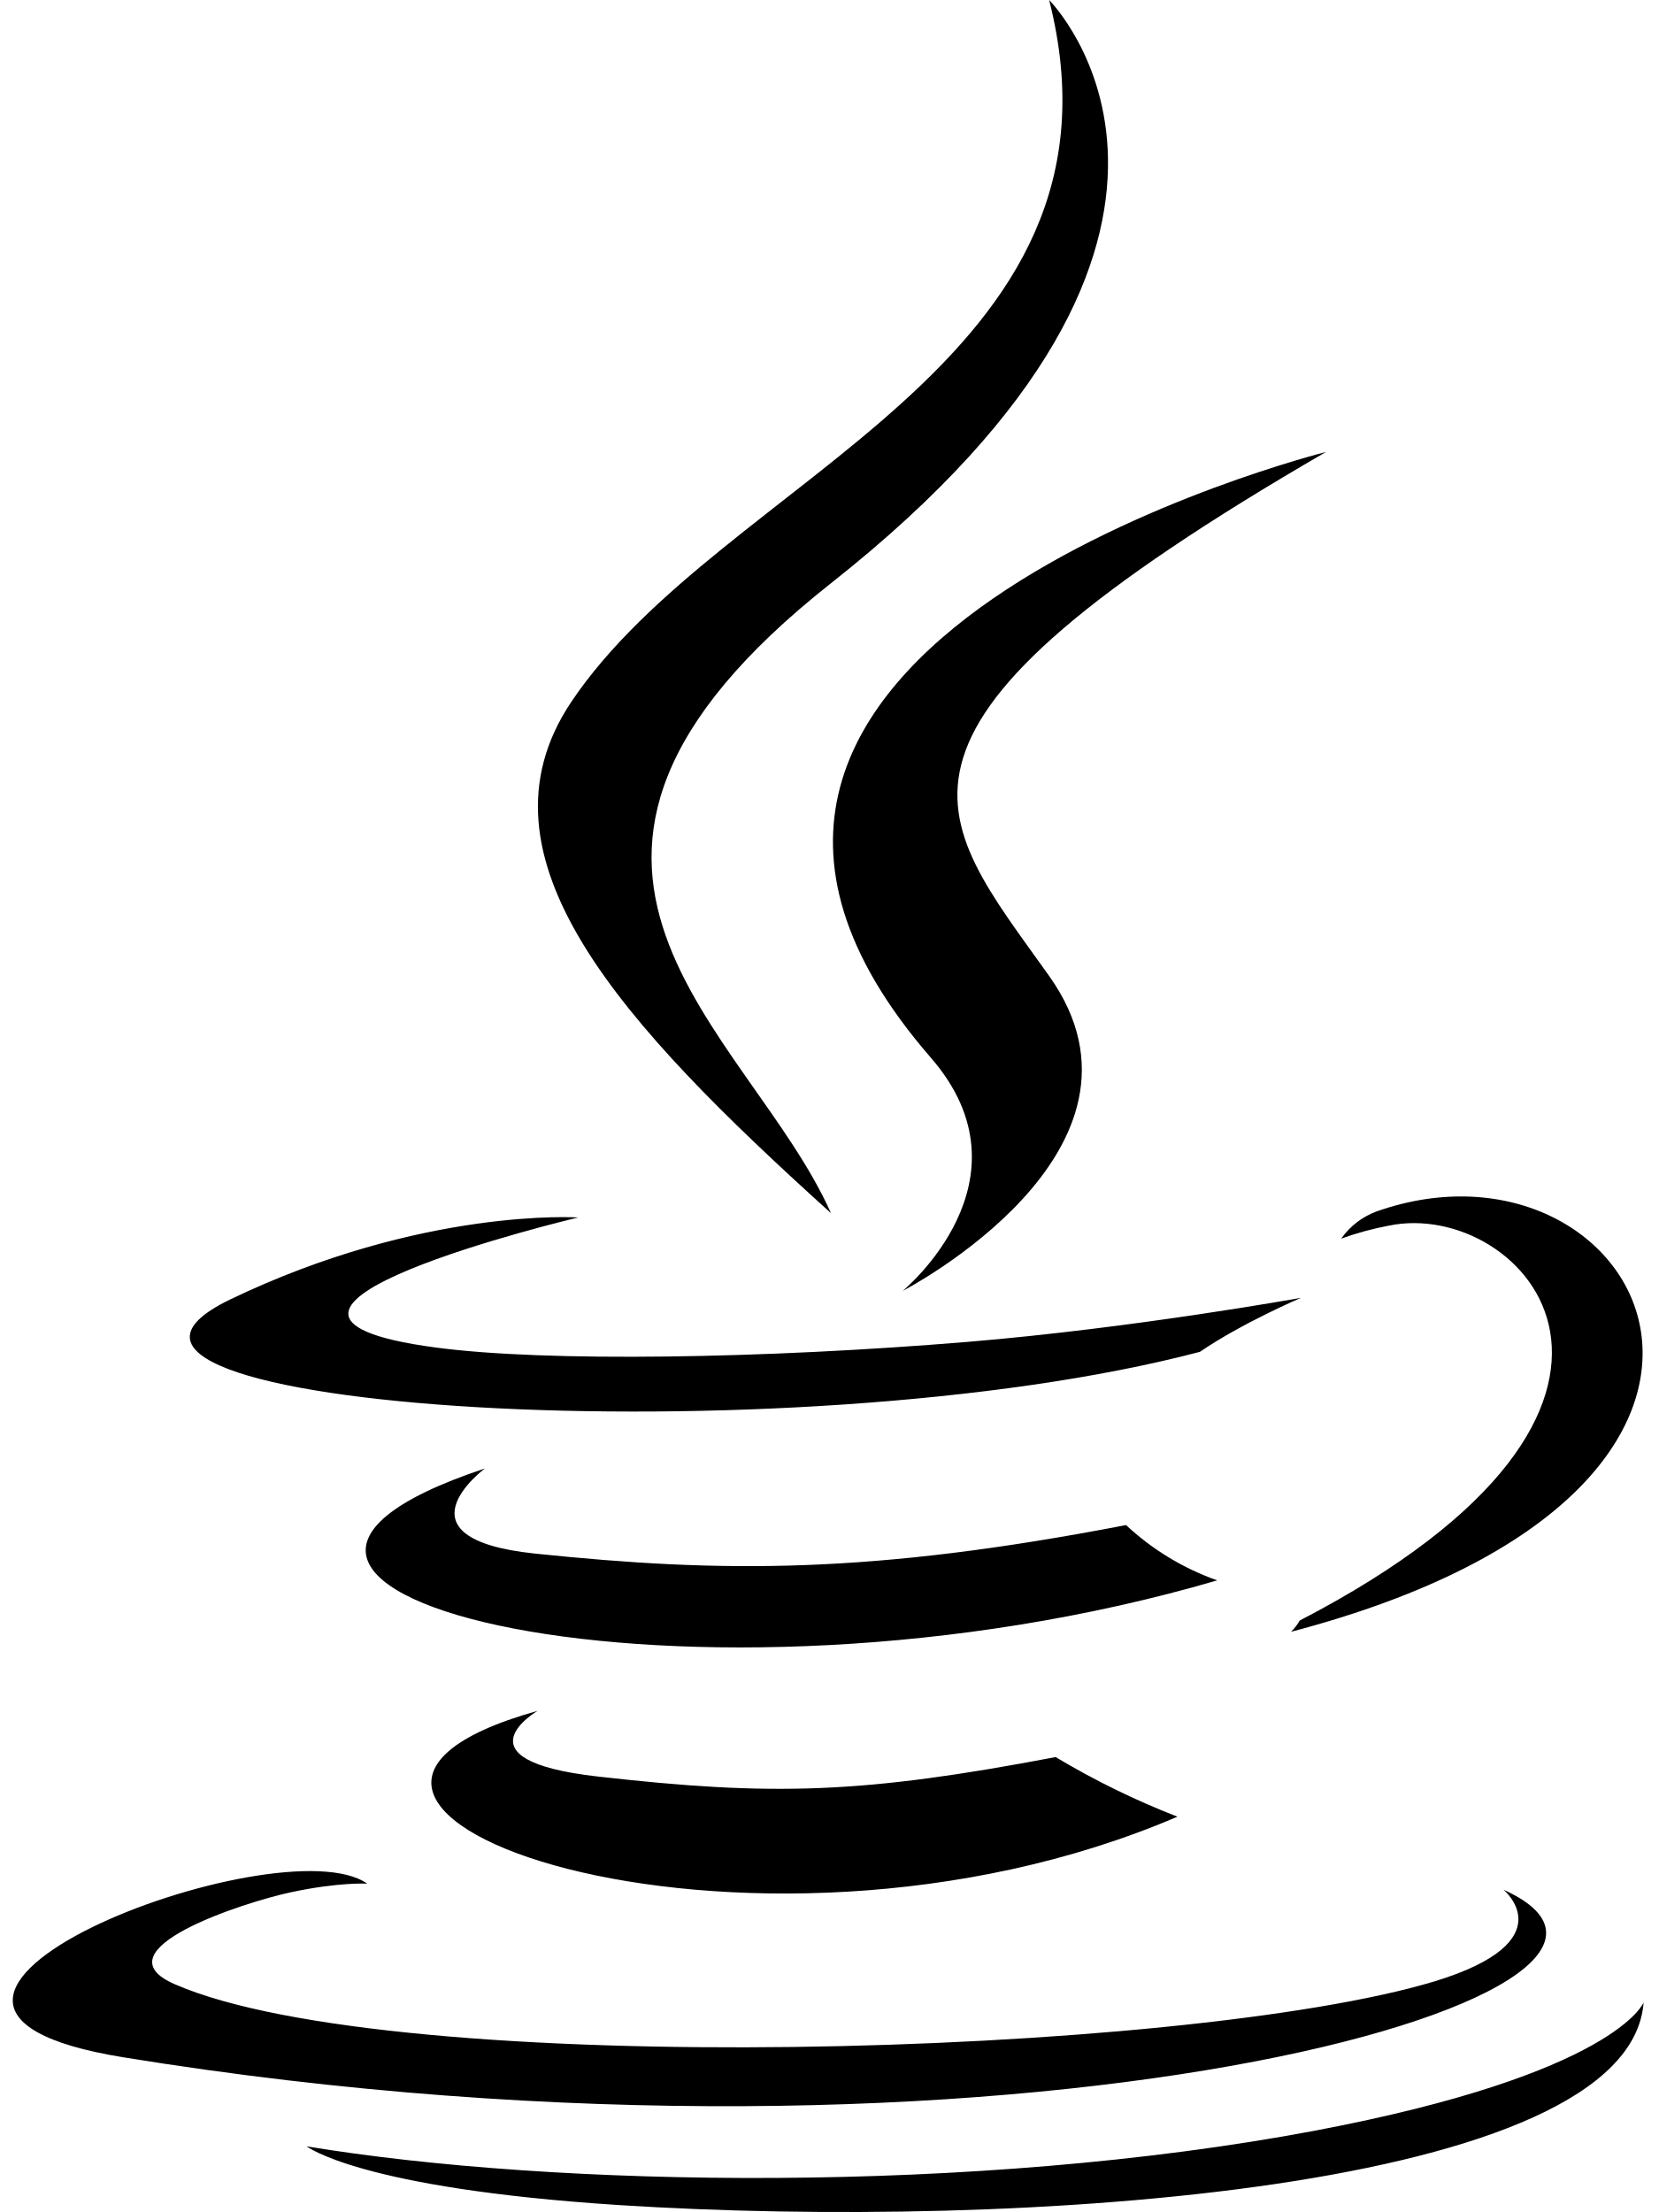
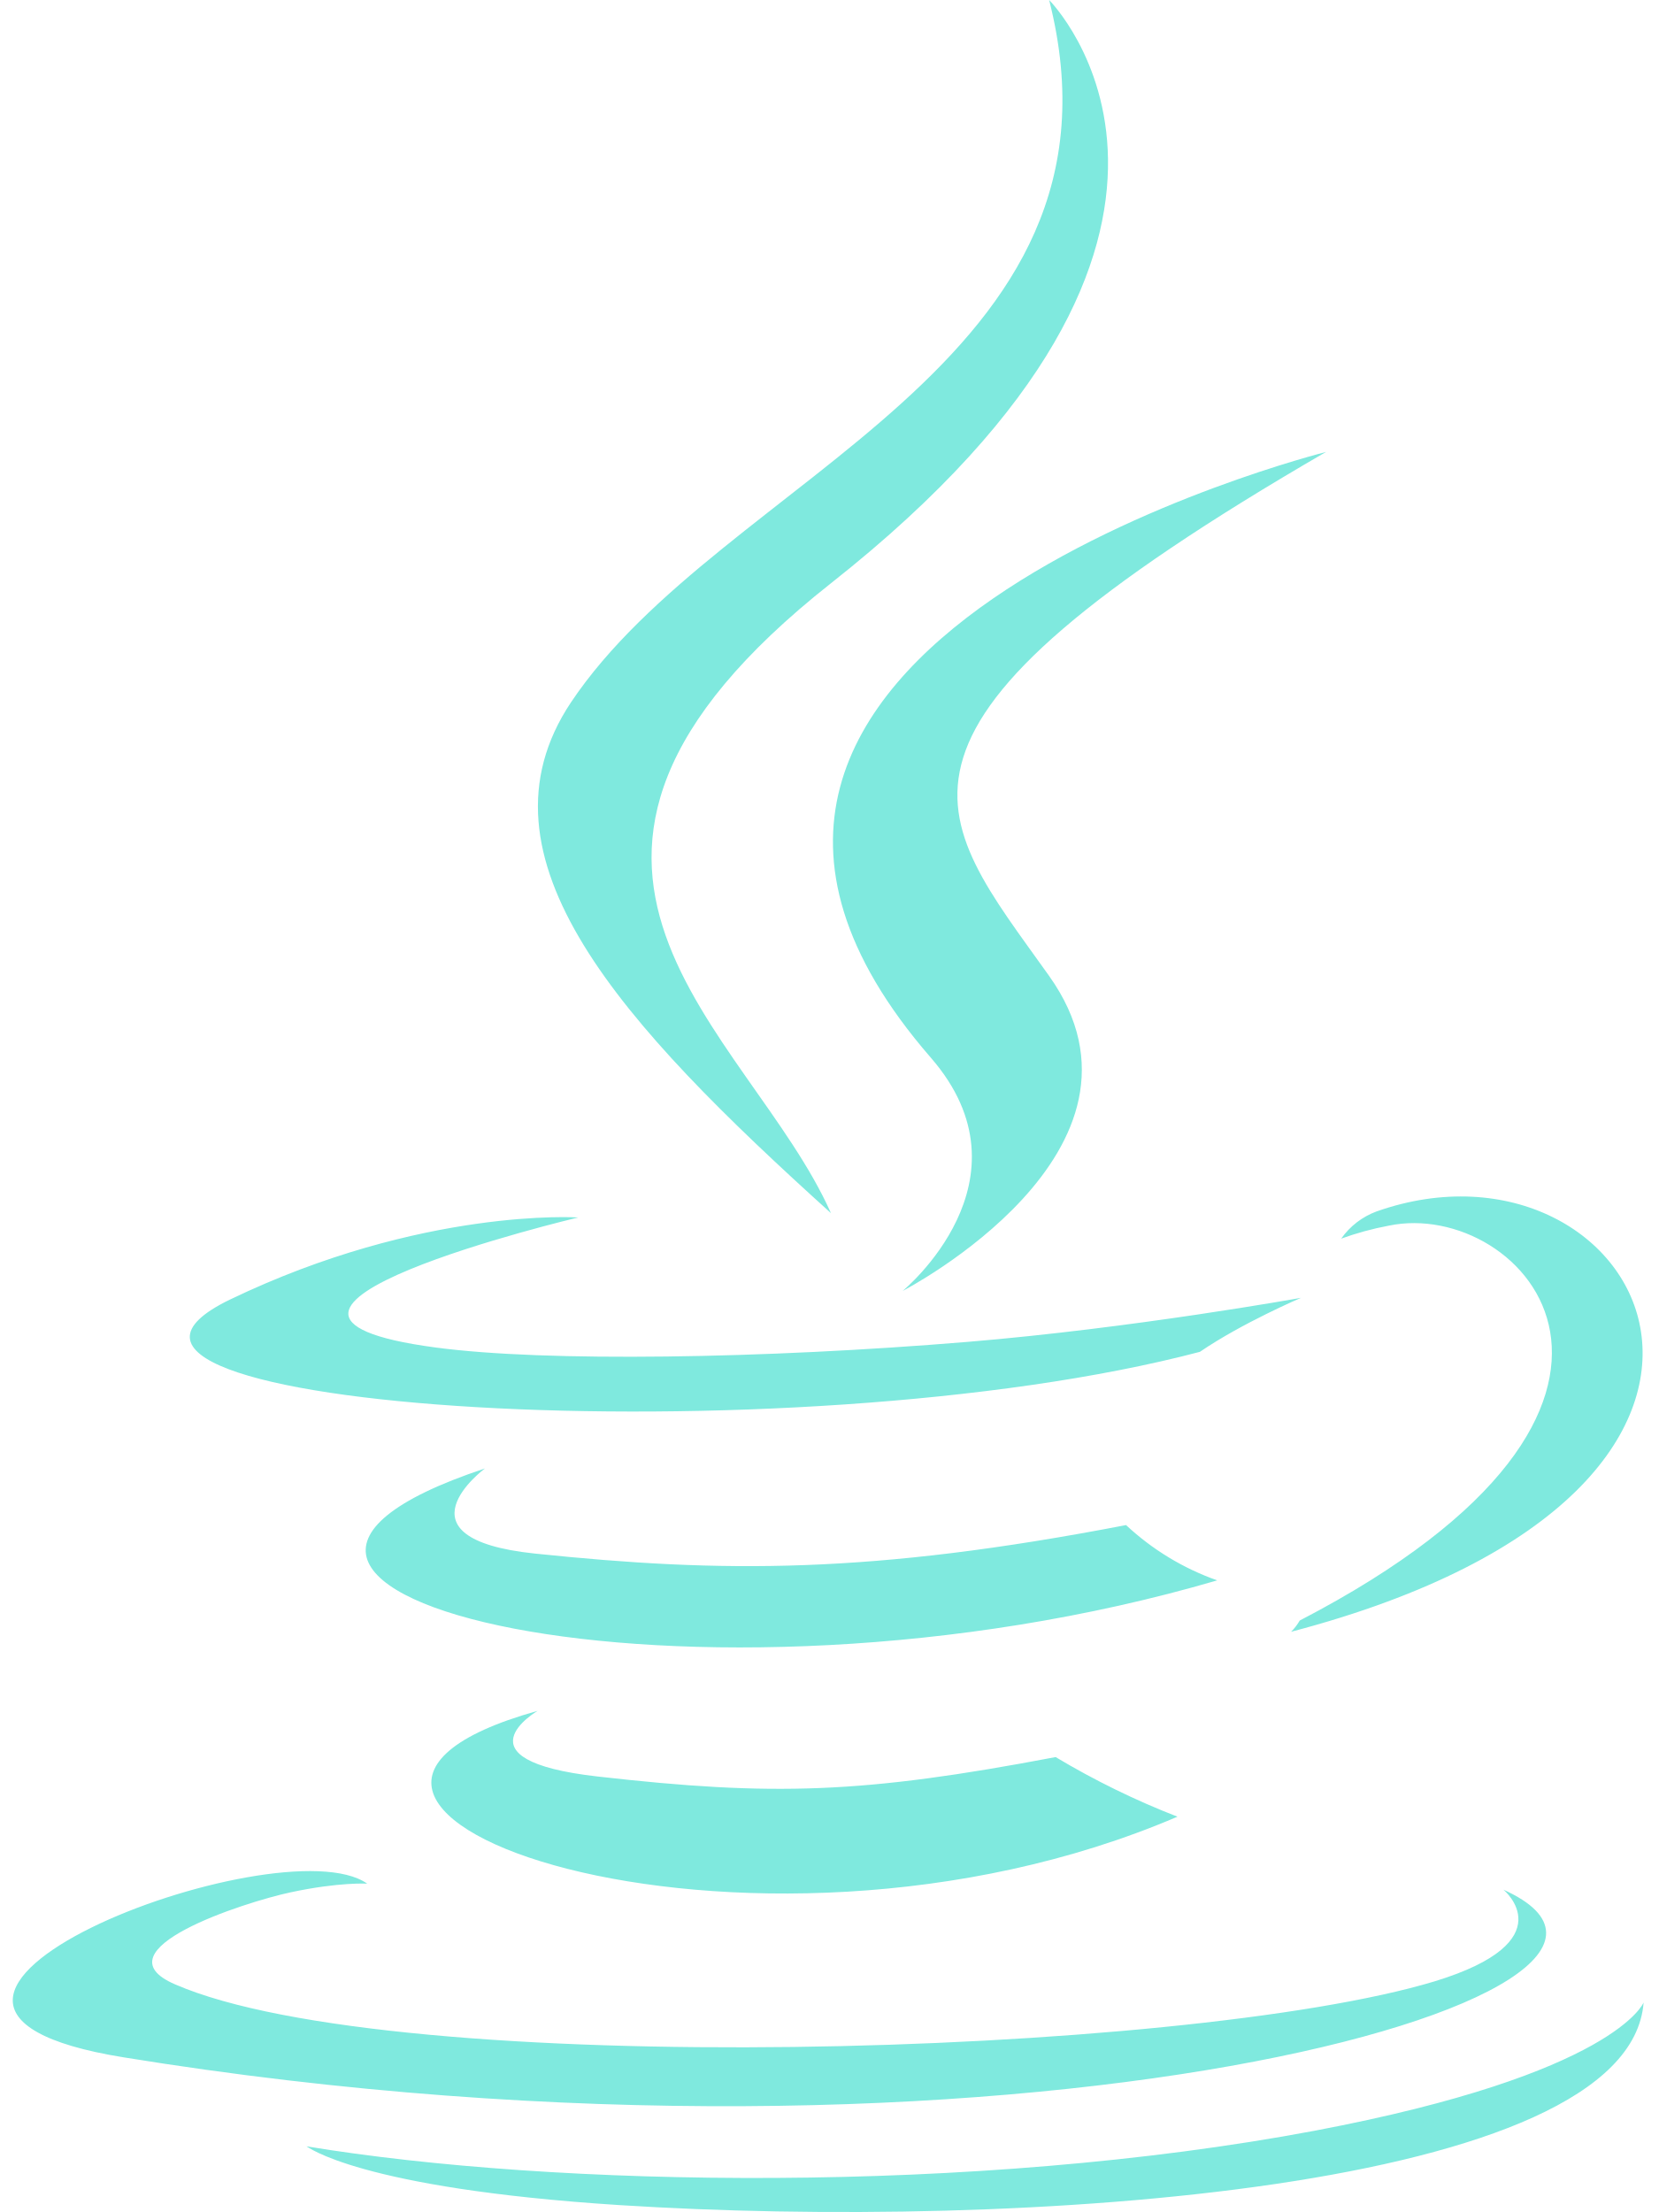
- <svg xmlns="http://www.w3.org/2000/svg" viewBox="0 0 384 512">
+ <svg xmlns="http://www.w3.org/2000/svg" viewBox="0 0 384 512" fill="#7FE9DE">
  <path d="M277.74 312.9c9.8-6.7 23.4-12.5 23.4-12.5s-38.7 7-77.2 10.2c-47.1 3.9-97.7 4.7-123.1 1.3-60.1-8 33-30.1 33-30.1s-36.1-2.4-80.6 19c-52.5 25.4 130 37 224.5 12.1zm-85.4-32.1c-19-42.7-83.1-80.2 0-145.8C296 53.2 242.84 0 242.84 0c21.5 84.5-75.6 110.1-110.7 162.6-23.9 35.9 11.7 74.4 60.2 118.2zm114.6-176.2c.1 0-175.2 43.8-91.5 140.2 24.7 28.4-6.5 54-6.5 54s62.7-32.4 33.9-72.9c-26.9-37.8-47.5-56.6 64.1-121.3zm-6.1 270.5a12.19 12.19 0 0 1-2 2.6c128.3-33.7 81.1-118.9 19.8-97.3a17.33 17.33 0 0 0-8.2 6.3 70.45 70.45 0 0 1 11-3c31-6.5 75.5 41.5-20.6 91.4zM348 437.4s14.5 11.9-15.9 21.2c-57.9 17.5-240.8 22.8-291.6.7-18.3-7.9 16-19 26.8-21.3 11.2-2.4 17.7-2 17.7-2-20.3-14.3-131.3 28.1-56.4 40.2C232.84 509.4 401 461.3 348 437.4zM124.44 396c-78.7 22 47.9 67.4 148.1 24.5a185.89 185.89 0 0 1-28.2-13.8c-44.7 8.5-65.4 9.1-106 4.5-33.5-3.8-13.9-15.2-13.9-15.2zm179.8 97.2c-78.7 14.8-175.8 13.1-233.3 3.6 0-.1 11.8 9.7 72.4 13.6 92.2 5.9 233.8-3.3 237.1-46.9 0 0-6.4 16.5-76.2 29.7zM260.64 353c-59.2 11.4-93.5 11.1-136.8 6.6-33.5-3.5-11.6-19.7-11.6-19.7-86.8 28.8 48.2 61.4 169.5 25.9a60.37 60.37 0 0 1-21.1-12.8z" />
</svg>
